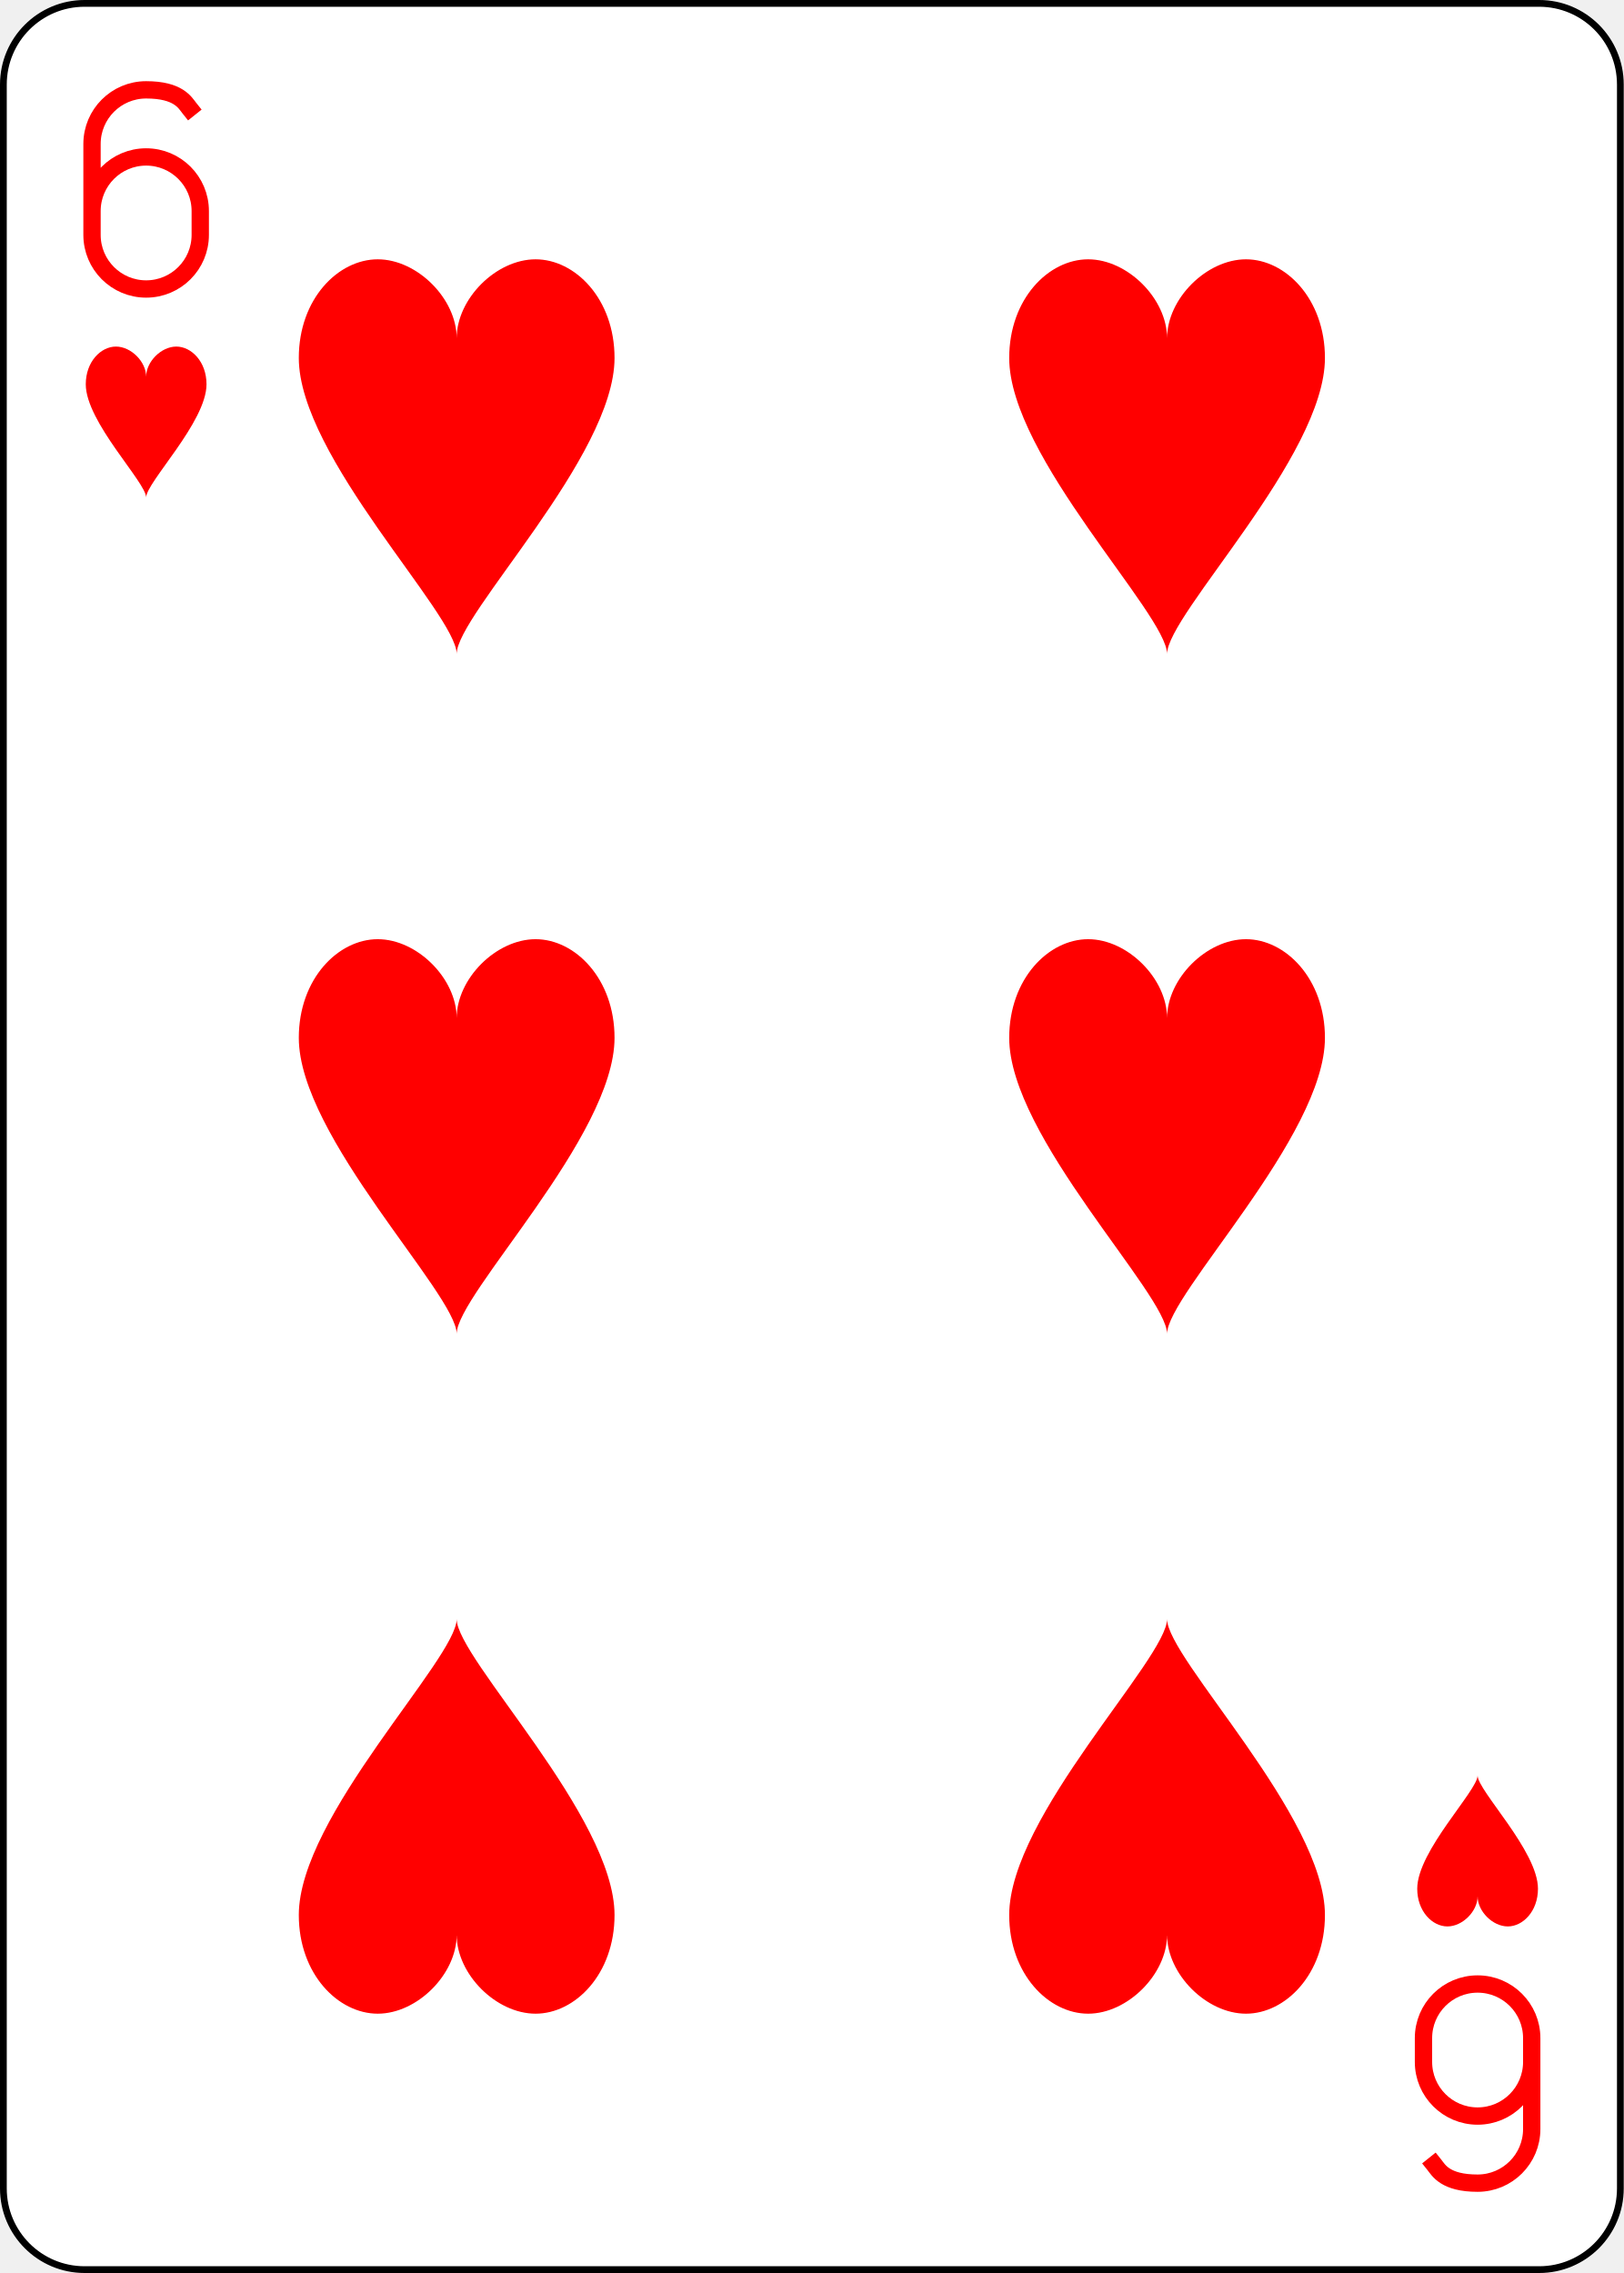
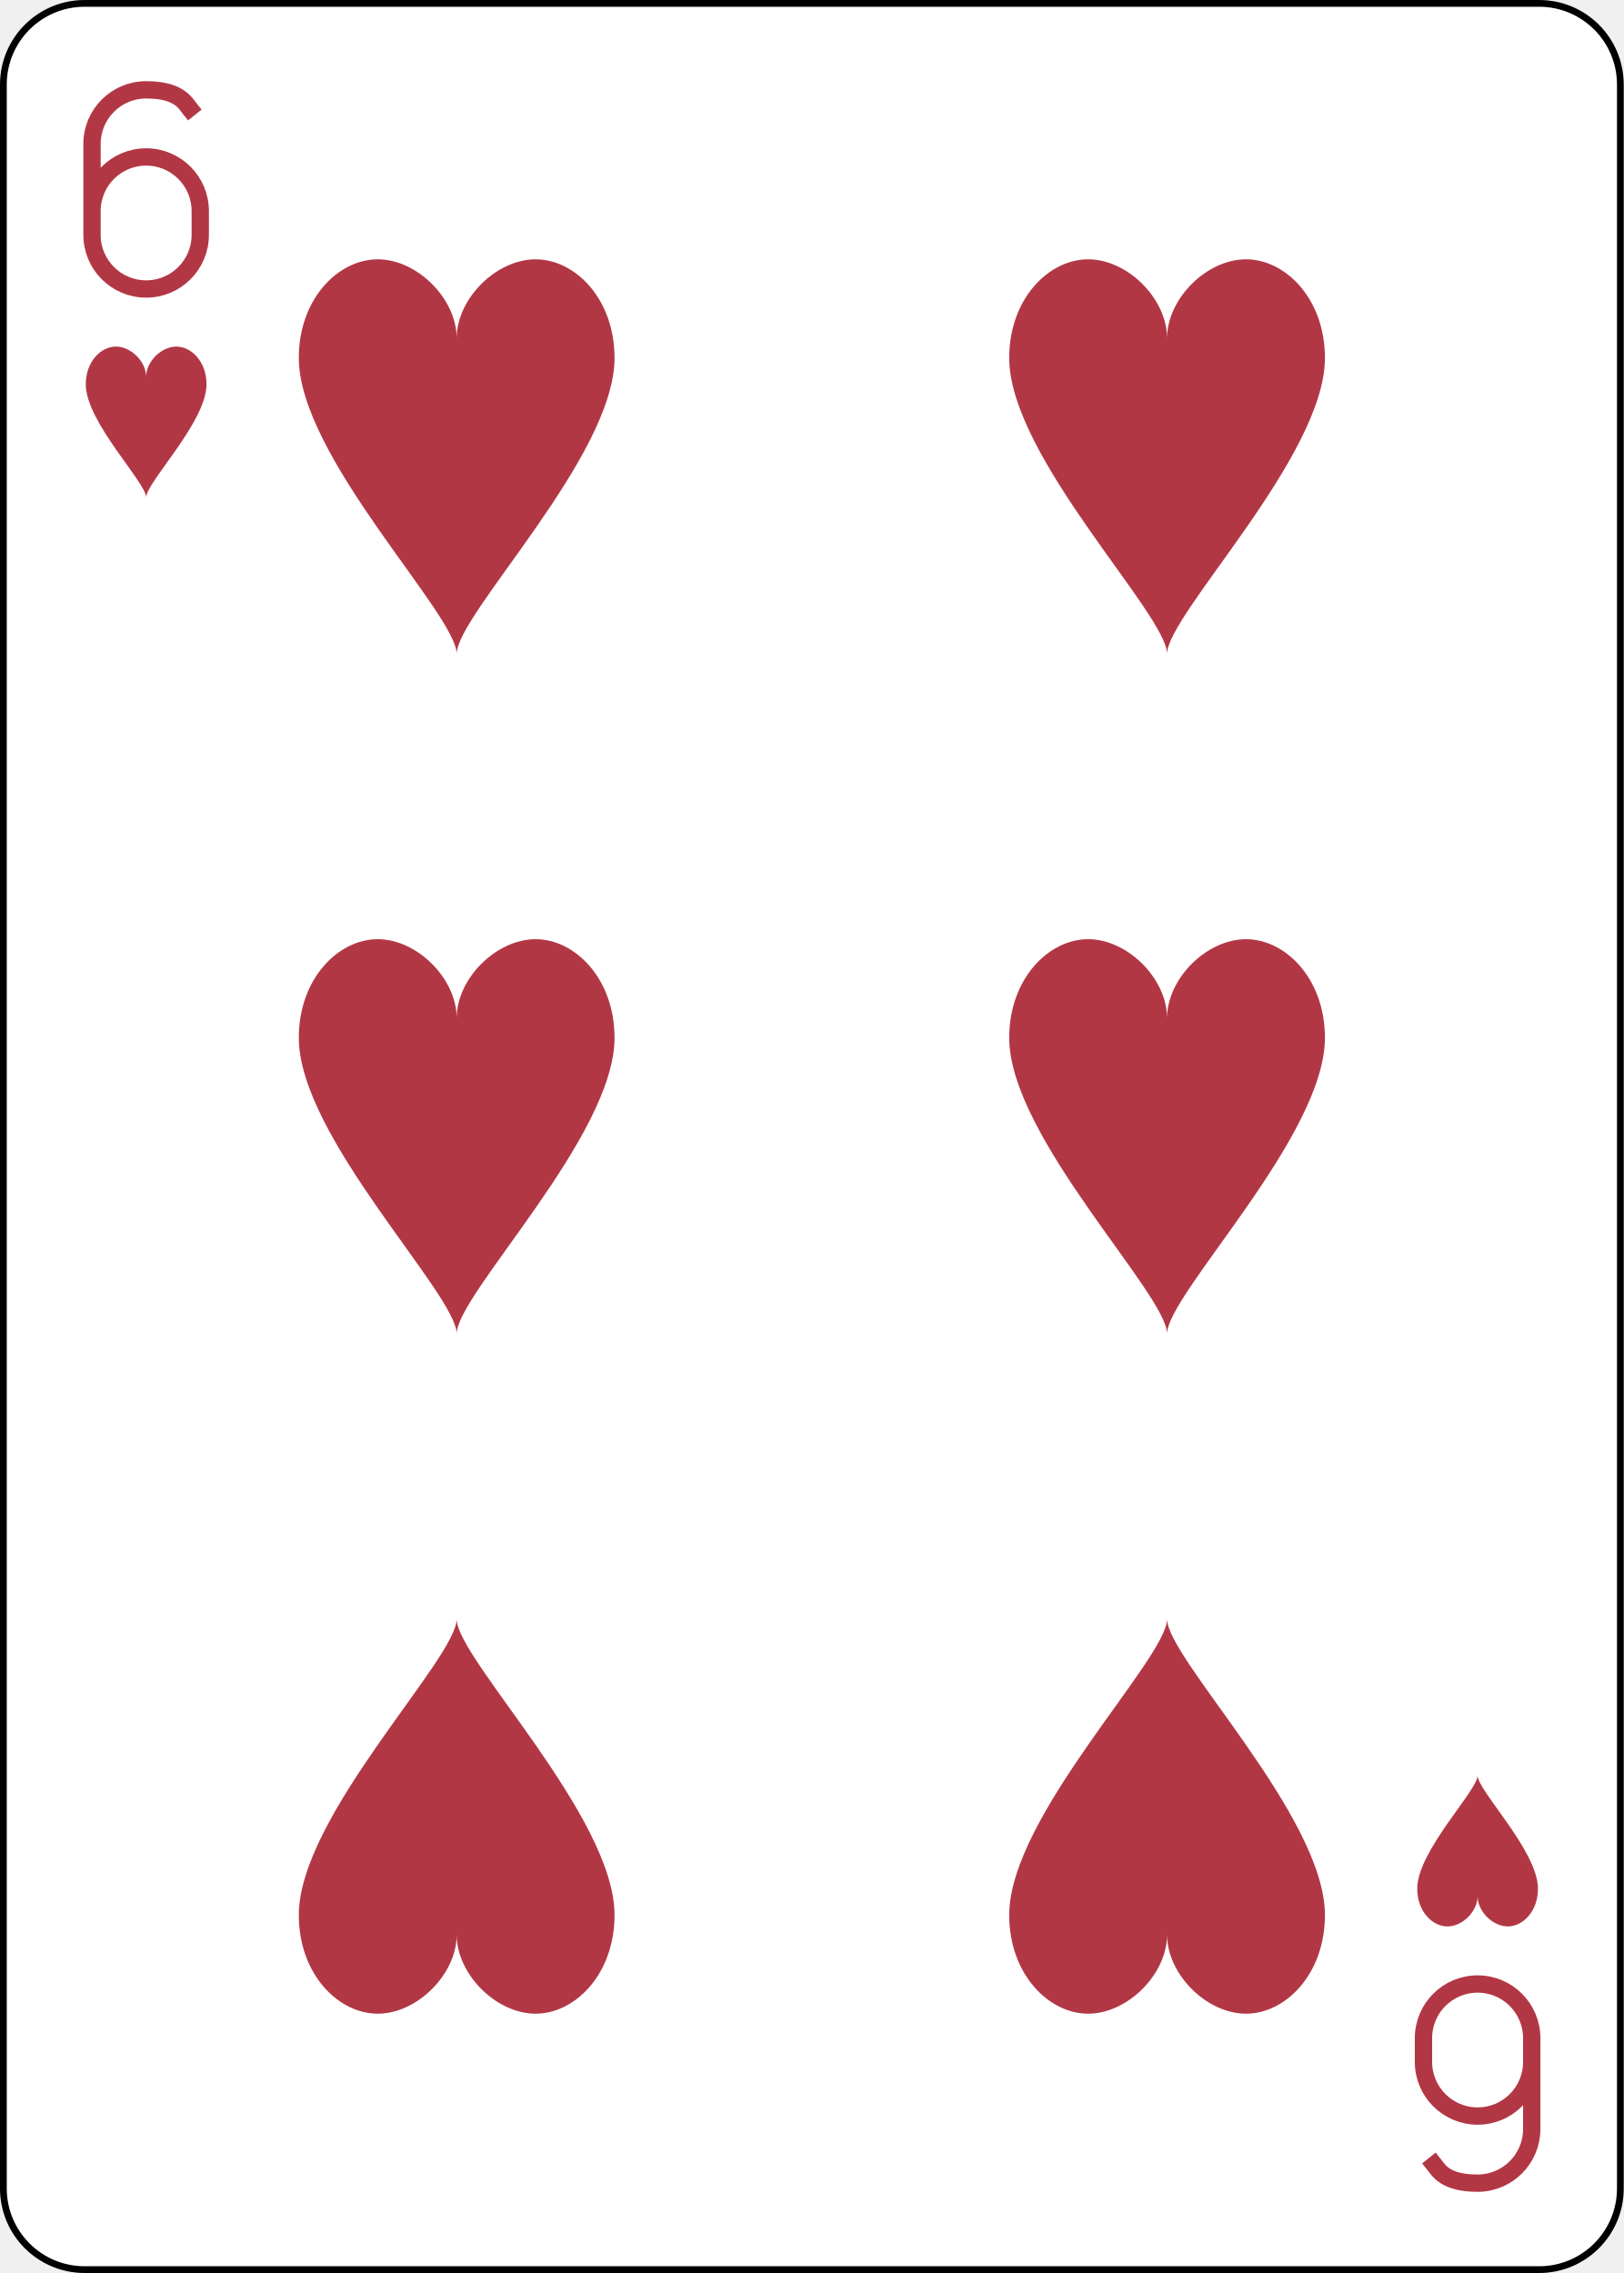
<svg xmlns="http://www.w3.org/2000/svg" xmlns:xlink="http://www.w3.org/1999/xlink" class="card" face="6H" height="3.5in" preserveAspectRatio="none" viewBox="-120 -168 240 336" width="2.5in">
  <defs>
    <symbol id="SH6" viewBox="-600 -600 1200 1200" preserveAspectRatio="xMinYMid">
-       <path d="M0 -300C0 -400 100 -500 200 -500C300 -500 400 -400 400 -250C400 0 0 400 0 500C0 400 -400 0 -400 -250C-400 -400 -300 -500 -200 -500C-100 -500 0 -400 -0 -300Z" fill="red" />
+       <path d="M0 -300C0 -400 100 -500 200 -500C300 -500 400 -400 400 -250C400 0 0 400 0 500C0 400 -400 0 -400 -250C-400 -400 -300 -500 -200 -500C-100 -500 0 -400 -0 -300Z" fill="#b23745" />
    </symbol>
    <symbol id="VH6" viewBox="-500 -500 1000 1000" preserveAspectRatio="xMinYMid">
-       <path d="M-250 100A250 250 0 0 1 250 100L250 210A250 250 0 0 1 -250 210L-250 -210A250 250 0 0 1 0 -460C150 -460 180 -400 200 -375" stroke="red" stroke-width="80" stroke-linecap="square" stroke-miterlimit="1.5" fill="none" />
+       <path d="M-250 100A250 250 0 0 1 250 100L250 210A250 250 0 0 1 -250 210L-250 -210A250 250 0 0 1 0 -460C150 -460 180 -400 200 -375" stroke="#b23745" stroke-width="80" stroke-linecap="square" stroke-miterlimit="1.5" fill="none" />
    </symbol>
  </defs>
  <rect width="239" height="335" x="-119.5" y="-167.5" rx="12" ry="12" fill="white" stroke="black" />
  <use xlink:href="#VH6" height="32" width="32" x="-114.4" y="-156" />
  <use xlink:href="#SH6" height="26.769" width="26.769" x="-111.784" y="-119" />
  <use xlink:href="#SH6" height="70" width="70" x="-87.501" y="-135.501" />
  <use xlink:href="#SH6" height="70" width="70" x="17.501" y="-135.501" />
  <use xlink:href="#SH6" height="70" width="70" x="-87.501" y="-35" />
  <use xlink:href="#SH6" height="70" width="70" x="17.501" y="-35" />
  <g transform="rotate(180)">
    <use xlink:href="#VH6" height="32" width="32" x="-114.4" y="-156" />
    <use xlink:href="#SH6" height="26.769" width="26.769" x="-111.784" y="-119" />
    <use xlink:href="#SH6" height="70" width="70" x="-87.501" y="-135.501" />
    <use xlink:href="#SH6" height="70" width="70" x="17.501" y="-135.501" />
  </g>
</svg>
